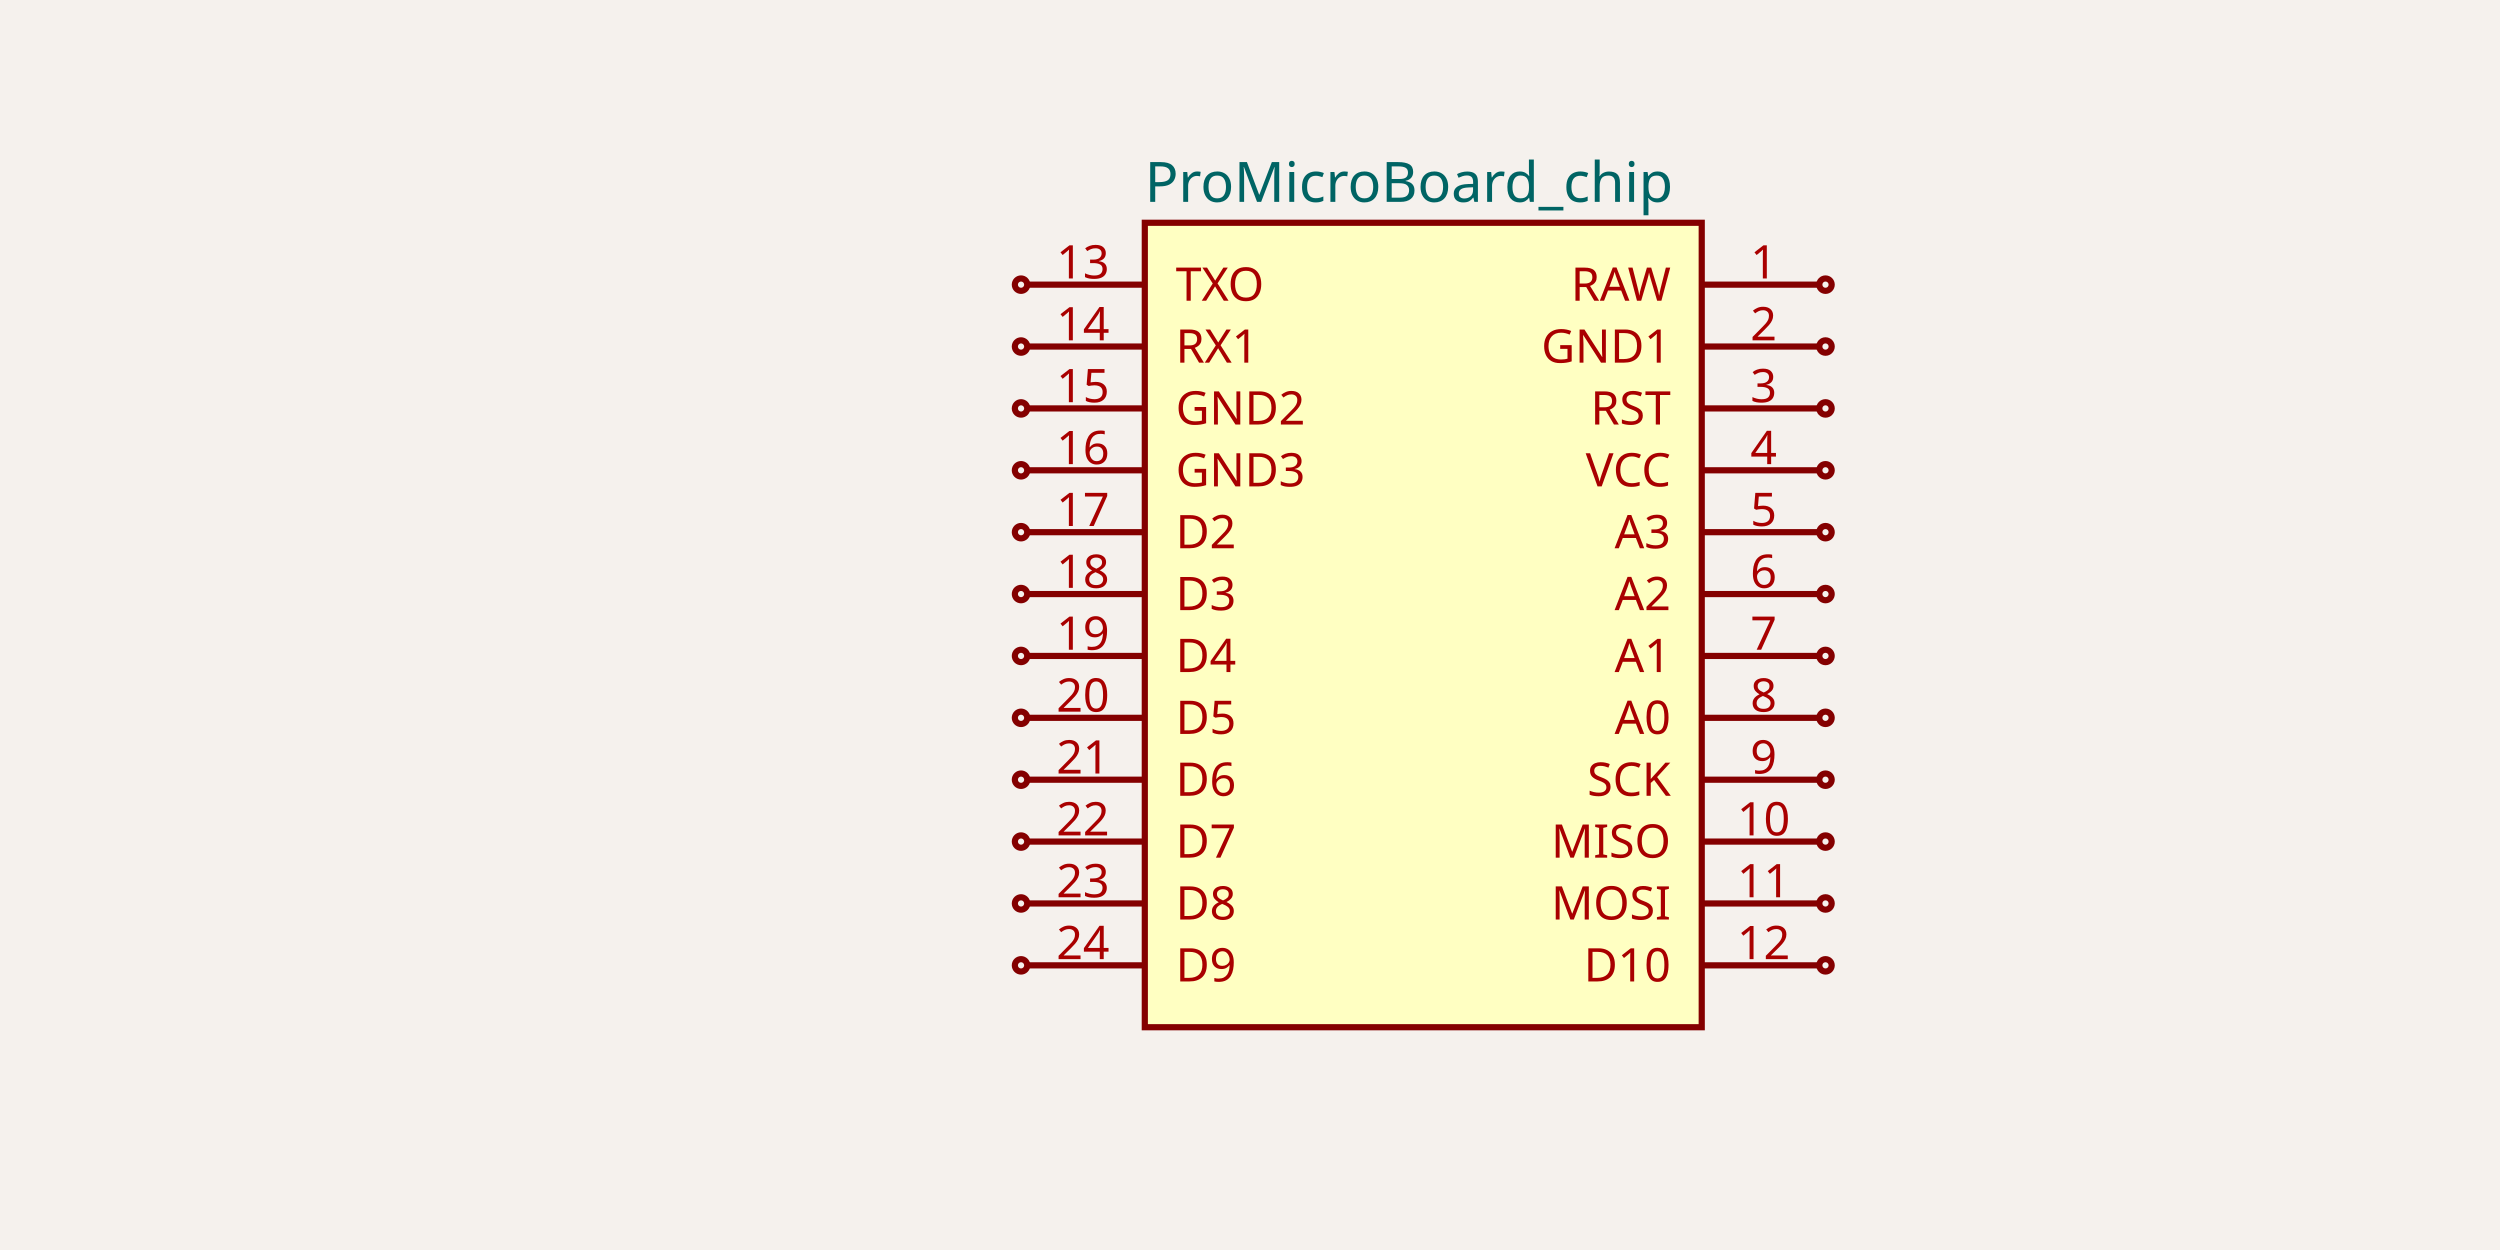
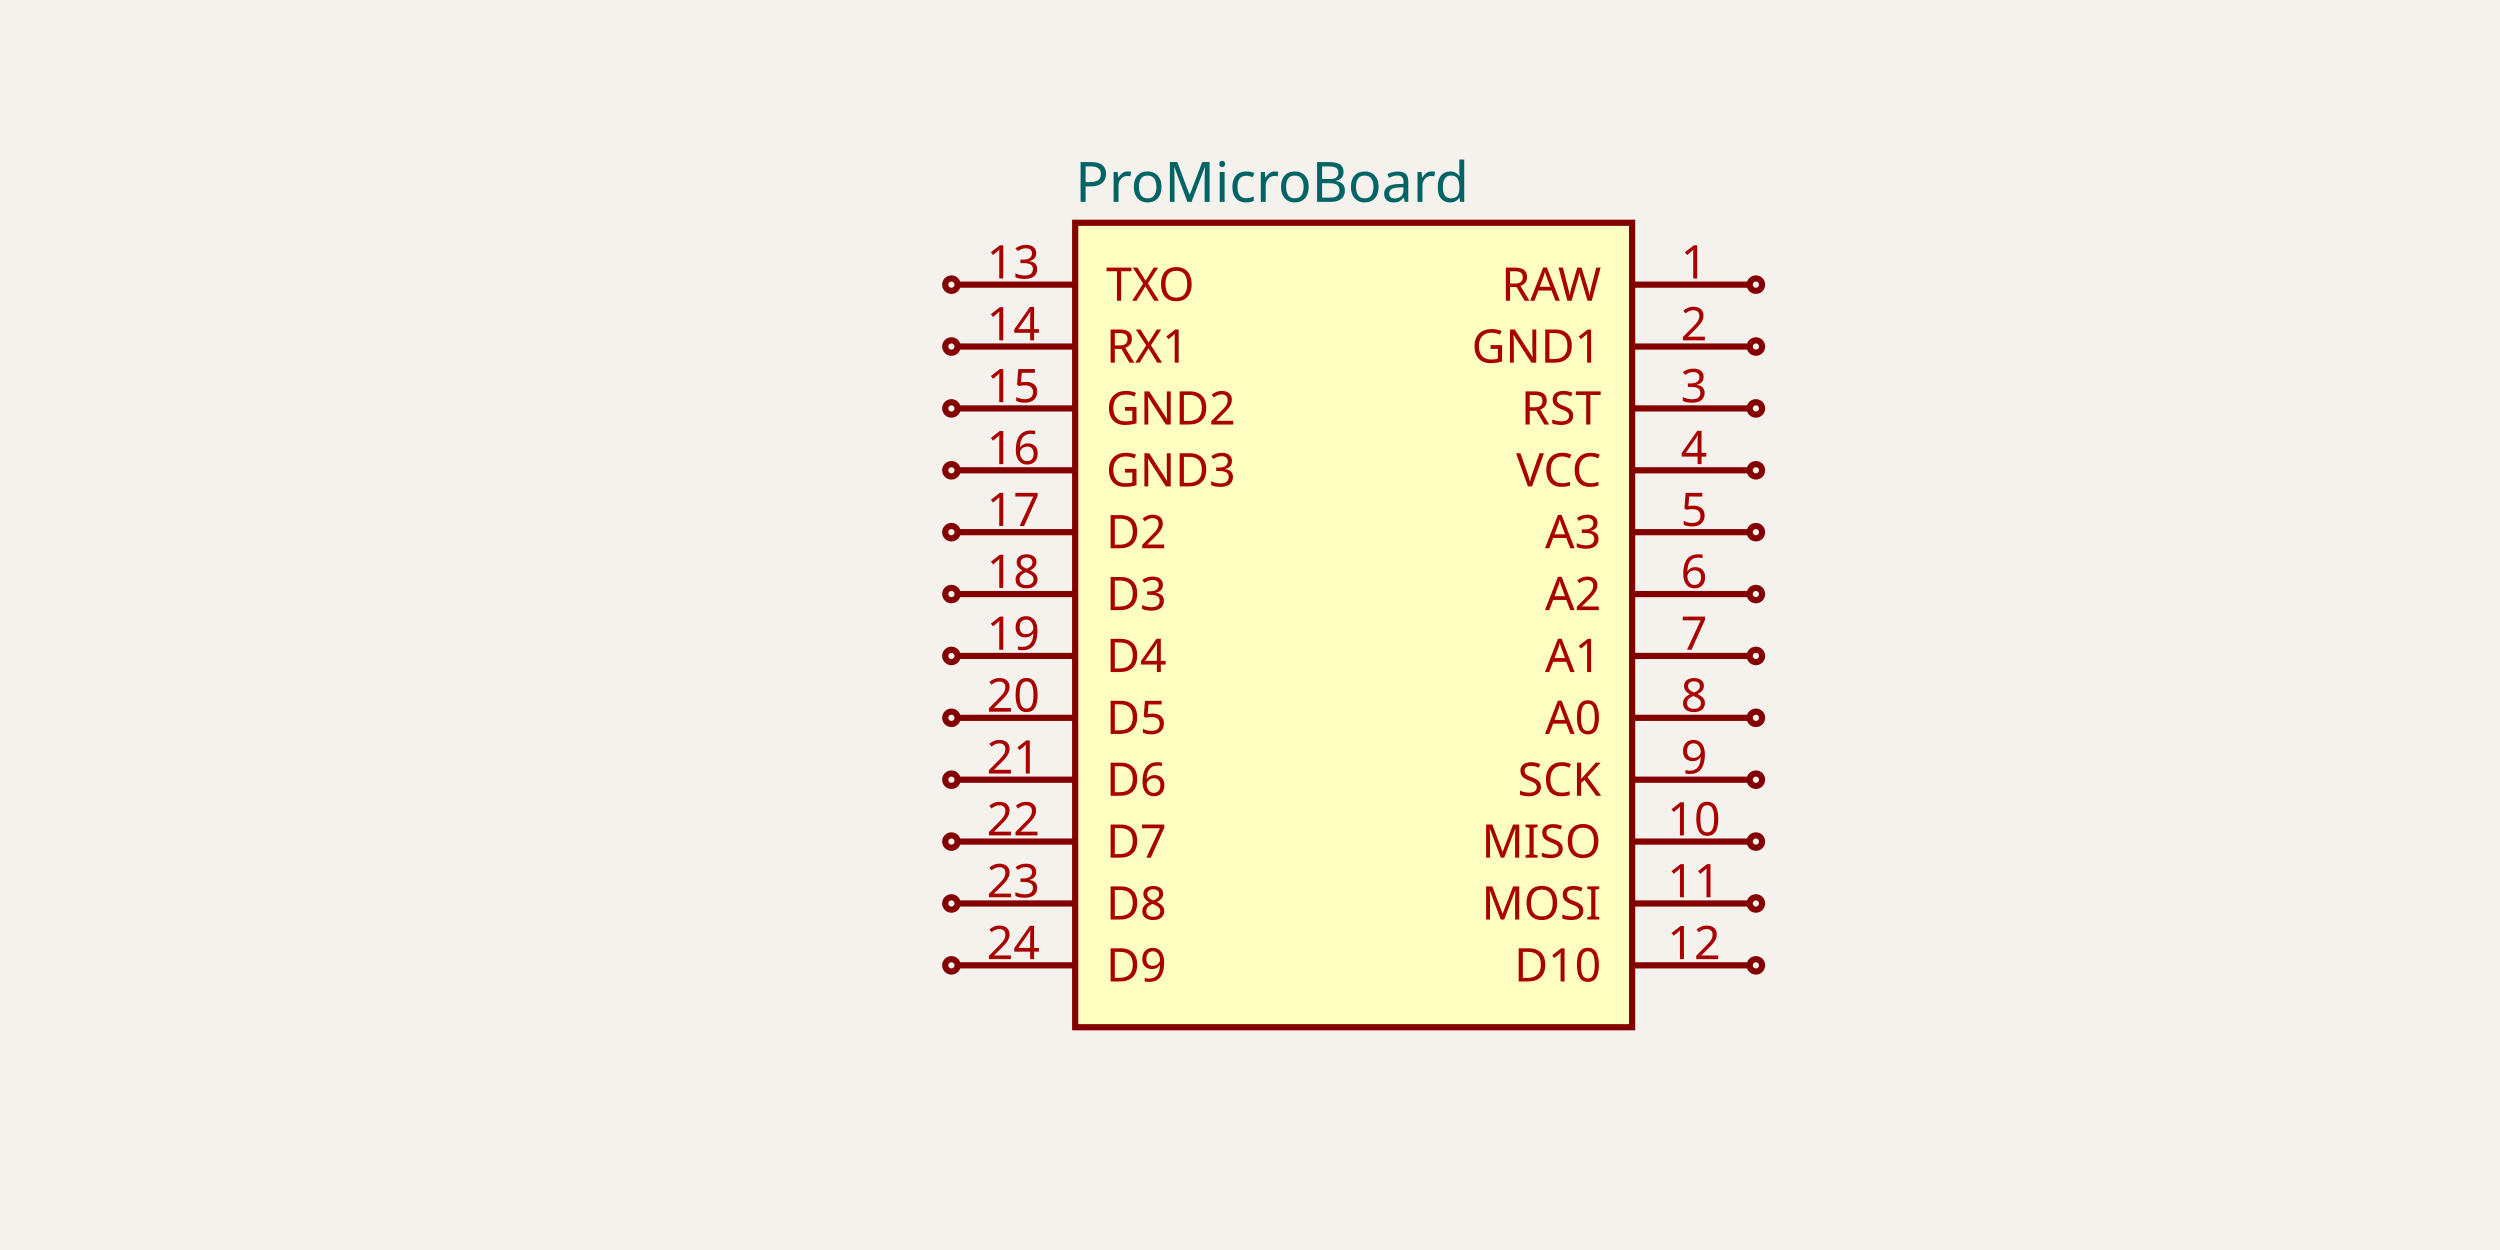
- <svg xmlns="http://www.w3.org/2000/svg" class="tscircuit-schematic" width="1200" height="600" style="background-color: rgb(245, 241, 237)" data-real-to-screen-transform="matrix(148.5148514851,0,0,-148.5148514851,683.1683168317,300)">
+ <svg xmlns="http://www.w3.org/2000/svg" class="tscircuit-schematic" width="1200" height="600" style="background-color: rgb(245, 241, 237)" data-real-to-screen-transform="matrix(148.5148514851,0,0,-148.5148514851,649.7524752475,300)">
  <style>
              .boundary { fill: rgb(245, 241, 237); }
              .schematic-boundary { fill: none; stroke: #fff; }
              .component { fill: none; stroke: rgb(132, 0, 0); }
              .chip { fill: rgb(255, 255, 194); stroke: rgb(132, 0, 0); }
              .component-pin { fill: none; stroke: rgb(132, 0, 0); }
              .text { font-family: sans-serif; fill: rgb(0, 150, 0); }
              .pin-number { fill: rgb(169, 0, 0); }
              .port-label { fill: rgb(0, 100, 100); }
              .component-name { fill: rgb(0, 100, 100); }
              
            </style>
  <rect class="boundary" x="0" y="0" width="1200" height="600" />
  <g class="sch-component" data-circuit-json-type="schematic_component" data-schematic-component-id="schematic_component_0">
-     <rect class="component chip sch-component-body" x="549.505" y="106.931" width="267.327" height="386.139" stroke-width="2.97px" fill="rgb(255, 255, 194)" stroke="rgb(132, 0, 0)" />
-     <rect class="component-overlay sch-component-overlay" x="549.505" y="106.931" width="267.327" height="386.139" fill="transparent" />
-     <text class="sch-text" x="549.505" y="512.376" fill="#006464" text-anchor="start" dominant-baseline="middle" font-family="sans-serif" font-size="26.733px" transform="rotate(0, 549.505, 512.3762)" />
-     <text class="sch-text" x="549.505" y="87.624" fill="#006464" text-anchor="start" dominant-baseline="middle" font-family="sans-serif" font-size="26.733px" transform="rotate(0, 549.505, 87.62376)">ProMicroBoard_chip</text>
-     <line class="component-pin sch-component-pin sch-port-line" x1="816.832" y1="136.634" x2="873.267" y2="136.634" stroke-width="2.97px" />
+     <rect class="component chip sch-component-body" x="516.089" y="106.931" width="267.327" height="386.139" stroke-width="2.97px" fill="rgb(255, 255, 194)" stroke="rgb(132, 0, 0)" />
+     <rect class="component-overlay sch-component-overlay" x="516.089" y="106.931" width="267.327" height="386.139" fill="transparent" />
+     <text class="sch-text" x="516.089" y="512.376" fill="#006464" text-anchor="start" dominant-baseline="middle" font-family="sans-serif" font-size="26.733px" transform="rotate(0, 516.0891, 512.3762)" />
+     <text class="sch-text" x="516.089" y="87.624" fill="#006464" text-anchor="start" dominant-baseline="middle" font-family="sans-serif" font-size="26.733px" transform="rotate(0, 516.0891, 87.62376)">ProMicroBoard</text>
+     <line class="component-pin sch-component-pin sch-port-line" x1="783.416" y1="136.634" x2="839.851" y2="136.634" stroke-width="2.97px" />
    <g class="sch-port" data-schematic-port-id="source_port_0">
-       <circle class="component-pin sch-component-pin sch-port-terminal" cx="876.238" cy="136.634" r="2.97" stroke-width="2.97px" />
-       <rect x="873.267" y="133.663" width="5.941" height="5.941" opacity="0" />
-     </g>
-     <text class="pin-number sch-pin-number" x="846.535" y="133.663" style="font-family: sans-serif;" fill="rgb(169, 0, 0)" text-anchor="middle" dominant-baseline="auto" font-size="22.277px" transform="">1</text>
-     <text class="pin-number sch-pin-label" x="801.98" y="136.634" style="font-family: sans-serif;" fill="rgb(169, 0, 0)" text-anchor="end" dominant-baseline="middle" font-size="22.277px" transform="">RAW</text>
-     <line class="component-pin sch-component-pin sch-port-line" x1="816.832" y1="166.337" x2="873.267" y2="166.337" stroke-width="2.97px" />
+       <circle class="component-pin sch-component-pin sch-port-terminal" cx="842.822" cy="136.634" r="2.97" stroke-width="2.97px" />
+       <rect x="839.851" y="133.663" width="5.941" height="5.941" opacity="0" />
+     </g>
+     <text class="pin-number sch-pin-number" x="813.119" y="133.663" style="font-family: sans-serif;" fill="rgb(169, 0, 0)" text-anchor="middle" dominant-baseline="auto" font-size="22.277px" transform="">1</text>
+     <text class="pin-number sch-pin-label" x="768.564" y="136.634" style="font-family: sans-serif;" fill="rgb(169, 0, 0)" text-anchor="end" dominant-baseline="middle" font-size="22.277px" transform="">RAW</text>
+     <line class="component-pin sch-component-pin sch-port-line" x1="783.416" y1="166.337" x2="839.851" y2="166.337" stroke-width="2.97px" />
    <g class="sch-port" data-schematic-port-id="source_port_1">
-       <circle class="component-pin sch-component-pin sch-port-terminal" cx="876.238" cy="166.337" r="2.97" stroke-width="2.97px" />
-       <rect x="873.267" y="163.366" width="5.941" height="5.941" opacity="0" />
-     </g>
-     <text class="pin-number sch-pin-number" x="846.535" y="163.366" style="font-family: sans-serif;" fill="rgb(169, 0, 0)" text-anchor="middle" dominant-baseline="auto" font-size="22.277px" transform="">2</text>
-     <text class="pin-number sch-pin-label" x="801.98" y="166.337" style="font-family: sans-serif;" fill="rgb(169, 0, 0)" text-anchor="end" dominant-baseline="middle" font-size="22.277px" transform="">GND1</text>
-     <line class="component-pin sch-component-pin sch-port-line" x1="816.832" y1="196.04" x2="873.267" y2="196.04" stroke-width="2.97px" />
+       <circle class="component-pin sch-component-pin sch-port-terminal" cx="842.822" cy="166.337" r="2.97" stroke-width="2.97px" />
+       <rect x="839.851" y="163.366" width="5.941" height="5.941" opacity="0" />
+     </g>
+     <text class="pin-number sch-pin-number" x="813.119" y="163.366" style="font-family: sans-serif;" fill="rgb(169, 0, 0)" text-anchor="middle" dominant-baseline="auto" font-size="22.277px" transform="">2</text>
+     <text class="pin-number sch-pin-label" x="768.564" y="166.337" style="font-family: sans-serif;" fill="rgb(169, 0, 0)" text-anchor="end" dominant-baseline="middle" font-size="22.277px" transform="">GND1</text>
+     <line class="component-pin sch-component-pin sch-port-line" x1="783.416" y1="196.04" x2="839.851" y2="196.04" stroke-width="2.97px" />
    <g class="sch-port" data-schematic-port-id="source_port_2">
-       <circle class="component-pin sch-component-pin sch-port-terminal" cx="876.238" cy="196.04" r="2.97" stroke-width="2.97px" />
-       <rect x="873.267" y="193.069" width="5.941" height="5.941" opacity="0" />
-     </g>
-     <text class="pin-number sch-pin-number" x="846.535" y="193.069" style="font-family: sans-serif;" fill="rgb(169, 0, 0)" text-anchor="middle" dominant-baseline="auto" font-size="22.277px" transform="">3</text>
-     <text class="pin-number sch-pin-label" x="801.98" y="196.04" style="font-family: sans-serif;" fill="rgb(169, 0, 0)" text-anchor="end" dominant-baseline="middle" font-size="22.277px" transform="">RST</text>
-     <line class="component-pin sch-component-pin sch-port-line" x1="816.832" y1="225.743" x2="873.267" y2="225.743" stroke-width="2.97px" />
+       <circle class="component-pin sch-component-pin sch-port-terminal" cx="842.822" cy="196.04" r="2.97" stroke-width="2.97px" />
+       <rect x="839.851" y="193.069" width="5.941" height="5.941" opacity="0" />
+     </g>
+     <text class="pin-number sch-pin-number" x="813.119" y="193.069" style="font-family: sans-serif;" fill="rgb(169, 0, 0)" text-anchor="middle" dominant-baseline="auto" font-size="22.277px" transform="">3</text>
+     <text class="pin-number sch-pin-label" x="768.564" y="196.04" style="font-family: sans-serif;" fill="rgb(169, 0, 0)" text-anchor="end" dominant-baseline="middle" font-size="22.277px" transform="">RST</text>
+     <line class="component-pin sch-component-pin sch-port-line" x1="783.416" y1="225.743" x2="839.851" y2="225.743" stroke-width="2.97px" />
    <g class="sch-port" data-schematic-port-id="source_port_3">
-       <circle class="component-pin sch-component-pin sch-port-terminal" cx="876.238" cy="225.743" r="2.97" stroke-width="2.97px" />
-       <rect x="873.267" y="222.772" width="5.941" height="5.941" opacity="0" />
-     </g>
-     <text class="pin-number sch-pin-number" x="846.535" y="222.772" style="font-family: sans-serif;" fill="rgb(169, 0, 0)" text-anchor="middle" dominant-baseline="auto" font-size="22.277px" transform="">4</text>
-     <text class="pin-number sch-pin-label" x="801.98" y="225.743" style="font-family: sans-serif;" fill="rgb(169, 0, 0)" text-anchor="end" dominant-baseline="middle" font-size="22.277px" transform="">VCC</text>
-     <line class="component-pin sch-component-pin sch-port-line" x1="816.832" y1="255.446" x2="873.267" y2="255.446" stroke-width="2.97px" />
+       <circle class="component-pin sch-component-pin sch-port-terminal" cx="842.822" cy="225.743" r="2.97" stroke-width="2.97px" />
+       <rect x="839.851" y="222.772" width="5.941" height="5.941" opacity="0" />
+     </g>
+     <text class="pin-number sch-pin-number" x="813.119" y="222.772" style="font-family: sans-serif;" fill="rgb(169, 0, 0)" text-anchor="middle" dominant-baseline="auto" font-size="22.277px" transform="">4</text>
+     <text class="pin-number sch-pin-label" x="768.564" y="225.743" style="font-family: sans-serif;" fill="rgb(169, 0, 0)" text-anchor="end" dominant-baseline="middle" font-size="22.277px" transform="">VCC</text>
+     <line class="component-pin sch-component-pin sch-port-line" x1="783.416" y1="255.446" x2="839.851" y2="255.446" stroke-width="2.97px" />
    <g class="sch-port" data-schematic-port-id="source_port_4">
-       <circle class="component-pin sch-component-pin sch-port-terminal" cx="876.238" cy="255.446" r="2.97" stroke-width="2.97px" />
-       <rect x="873.267" y="252.475" width="5.941" height="5.941" opacity="0" />
-     </g>
-     <text class="pin-number sch-pin-number" x="846.535" y="252.475" style="font-family: sans-serif;" fill="rgb(169, 0, 0)" text-anchor="middle" dominant-baseline="auto" font-size="22.277px" transform="">5</text>
-     <text class="pin-number sch-pin-label" x="801.98" y="255.446" style="font-family: sans-serif;" fill="rgb(169, 0, 0)" text-anchor="end" dominant-baseline="middle" font-size="22.277px" transform="">A3</text>
-     <line class="component-pin sch-component-pin sch-port-line" x1="816.832" y1="285.149" x2="873.267" y2="285.149" stroke-width="2.97px" />
+       <circle class="component-pin sch-component-pin sch-port-terminal" cx="842.822" cy="255.446" r="2.97" stroke-width="2.97px" />
+       <rect x="839.851" y="252.475" width="5.941" height="5.941" opacity="0" />
+     </g>
+     <text class="pin-number sch-pin-number" x="813.119" y="252.475" style="font-family: sans-serif;" fill="rgb(169, 0, 0)" text-anchor="middle" dominant-baseline="auto" font-size="22.277px" transform="">5</text>
+     <text class="pin-number sch-pin-label" x="768.564" y="255.446" style="font-family: sans-serif;" fill="rgb(169, 0, 0)" text-anchor="end" dominant-baseline="middle" font-size="22.277px" transform="">A3</text>
+     <line class="component-pin sch-component-pin sch-port-line" x1="783.416" y1="285.149" x2="839.851" y2="285.149" stroke-width="2.97px" />
    <g class="sch-port" data-schematic-port-id="source_port_5">
-       <circle class="component-pin sch-component-pin sch-port-terminal" cx="876.238" cy="285.149" r="2.97" stroke-width="2.97px" />
-       <rect x="873.267" y="282.178" width="5.941" height="5.941" opacity="0" />
-     </g>
-     <text class="pin-number sch-pin-number" x="846.535" y="282.178" style="font-family: sans-serif;" fill="rgb(169, 0, 0)" text-anchor="middle" dominant-baseline="auto" font-size="22.277px" transform="">6</text>
-     <text class="pin-number sch-pin-label" x="801.98" y="285.149" style="font-family: sans-serif;" fill="rgb(169, 0, 0)" text-anchor="end" dominant-baseline="middle" font-size="22.277px" transform="">A2</text>
-     <line class="component-pin sch-component-pin sch-port-line" x1="816.832" y1="314.851" x2="873.267" y2="314.851" stroke-width="2.97px" />
+       <circle class="component-pin sch-component-pin sch-port-terminal" cx="842.822" cy="285.149" r="2.97" stroke-width="2.97px" />
+       <rect x="839.851" y="282.178" width="5.941" height="5.941" opacity="0" />
+     </g>
+     <text class="pin-number sch-pin-number" x="813.119" y="282.178" style="font-family: sans-serif;" fill="rgb(169, 0, 0)" text-anchor="middle" dominant-baseline="auto" font-size="22.277px" transform="">6</text>
+     <text class="pin-number sch-pin-label" x="768.564" y="285.149" style="font-family: sans-serif;" fill="rgb(169, 0, 0)" text-anchor="end" dominant-baseline="middle" font-size="22.277px" transform="">A2</text>
+     <line class="component-pin sch-component-pin sch-port-line" x1="783.416" y1="314.851" x2="839.851" y2="314.851" stroke-width="2.97px" />
    <g class="sch-port" data-schematic-port-id="source_port_6">
-       <circle class="component-pin sch-component-pin sch-port-terminal" cx="876.238" cy="314.851" r="2.97" stroke-width="2.97px" />
-       <rect x="873.267" y="311.881" width="5.941" height="5.941" opacity="0" />
-     </g>
-     <text class="pin-number sch-pin-number" x="846.535" y="311.881" style="font-family: sans-serif;" fill="rgb(169, 0, 0)" text-anchor="middle" dominant-baseline="auto" font-size="22.277px" transform="">7</text>
-     <text class="pin-number sch-pin-label" x="801.98" y="314.851" style="font-family: sans-serif;" fill="rgb(169, 0, 0)" text-anchor="end" dominant-baseline="middle" font-size="22.277px" transform="">A1</text>
-     <line class="component-pin sch-component-pin sch-port-line" x1="816.832" y1="344.554" x2="873.267" y2="344.554" stroke-width="2.97px" />
+       <circle class="component-pin sch-component-pin sch-port-terminal" cx="842.822" cy="314.851" r="2.97" stroke-width="2.97px" />
+       <rect x="839.851" y="311.881" width="5.941" height="5.941" opacity="0" />
+     </g>
+     <text class="pin-number sch-pin-number" x="813.119" y="311.881" style="font-family: sans-serif;" fill="rgb(169, 0, 0)" text-anchor="middle" dominant-baseline="auto" font-size="22.277px" transform="">7</text>
+     <text class="pin-number sch-pin-label" x="768.564" y="314.851" style="font-family: sans-serif;" fill="rgb(169, 0, 0)" text-anchor="end" dominant-baseline="middle" font-size="22.277px" transform="">A1</text>
+     <line class="component-pin sch-component-pin sch-port-line" x1="783.416" y1="344.554" x2="839.851" y2="344.554" stroke-width="2.97px" />
    <g class="sch-port" data-schematic-port-id="source_port_7">
-       <circle class="component-pin sch-component-pin sch-port-terminal" cx="876.238" cy="344.554" r="2.97" stroke-width="2.97px" />
-       <rect x="873.267" y="341.584" width="5.941" height="5.941" opacity="0" />
-     </g>
-     <text class="pin-number sch-pin-number" x="846.535" y="341.584" style="font-family: sans-serif;" fill="rgb(169, 0, 0)" text-anchor="middle" dominant-baseline="auto" font-size="22.277px" transform="">8</text>
-     <text class="pin-number sch-pin-label" x="801.98" y="344.554" style="font-family: sans-serif;" fill="rgb(169, 0, 0)" text-anchor="end" dominant-baseline="middle" font-size="22.277px" transform="">A0</text>
-     <line class="component-pin sch-component-pin sch-port-line" x1="816.832" y1="374.257" x2="873.267" y2="374.257" stroke-width="2.97px" />
+       <circle class="component-pin sch-component-pin sch-port-terminal" cx="842.822" cy="344.554" r="2.97" stroke-width="2.97px" />
+       <rect x="839.851" y="341.584" width="5.941" height="5.941" opacity="0" />
+     </g>
+     <text class="pin-number sch-pin-number" x="813.119" y="341.584" style="font-family: sans-serif;" fill="rgb(169, 0, 0)" text-anchor="middle" dominant-baseline="auto" font-size="22.277px" transform="">8</text>
+     <text class="pin-number sch-pin-label" x="768.564" y="344.554" style="font-family: sans-serif;" fill="rgb(169, 0, 0)" text-anchor="end" dominant-baseline="middle" font-size="22.277px" transform="">A0</text>
+     <line class="component-pin sch-component-pin sch-port-line" x1="783.416" y1="374.257" x2="839.851" y2="374.257" stroke-width="2.97px" />
    <g class="sch-port" data-schematic-port-id="source_port_8">
-       <circle class="component-pin sch-component-pin sch-port-terminal" cx="876.238" cy="374.257" r="2.97" stroke-width="2.97px" />
-       <rect x="873.267" y="371.287" width="5.941" height="5.941" opacity="0" />
-     </g>
-     <text class="pin-number sch-pin-number" x="846.535" y="371.287" style="font-family: sans-serif;" fill="rgb(169, 0, 0)" text-anchor="middle" dominant-baseline="auto" font-size="22.277px" transform="">9</text>
-     <text class="pin-number sch-pin-label" x="801.98" y="374.257" style="font-family: sans-serif;" fill="rgb(169, 0, 0)" text-anchor="end" dominant-baseline="middle" font-size="22.277px" transform="">SCK</text>
-     <line class="component-pin sch-component-pin sch-port-line" x1="816.832" y1="403.96" x2="873.267" y2="403.96" stroke-width="2.97px" />
+       <circle class="component-pin sch-component-pin sch-port-terminal" cx="842.822" cy="374.257" r="2.97" stroke-width="2.97px" />
+       <rect x="839.851" y="371.287" width="5.941" height="5.941" opacity="0" />
+     </g>
+     <text class="pin-number sch-pin-number" x="813.119" y="371.287" style="font-family: sans-serif;" fill="rgb(169, 0, 0)" text-anchor="middle" dominant-baseline="auto" font-size="22.277px" transform="">9</text>
+     <text class="pin-number sch-pin-label" x="768.564" y="374.257" style="font-family: sans-serif;" fill="rgb(169, 0, 0)" text-anchor="end" dominant-baseline="middle" font-size="22.277px" transform="">SCK</text>
+     <line class="component-pin sch-component-pin sch-port-line" x1="783.416" y1="403.96" x2="839.851" y2="403.96" stroke-width="2.97px" />
    <g class="sch-port" data-schematic-port-id="source_port_9">
-       <circle class="component-pin sch-component-pin sch-port-terminal" cx="876.238" cy="403.96" r="2.97" stroke-width="2.97px" />
-       <rect x="873.267" y="400.99" width="5.941" height="5.941" opacity="0" />
-     </g>
-     <text class="pin-number sch-pin-number" x="846.535" y="400.99" style="font-family: sans-serif;" fill="rgb(169, 0, 0)" text-anchor="middle" dominant-baseline="auto" font-size="22.277px" transform="">10</text>
-     <text class="pin-number sch-pin-label" x="801.98" y="403.96" style="font-family: sans-serif;" fill="rgb(169, 0, 0)" text-anchor="end" dominant-baseline="middle" font-size="22.277px" transform="">MISO</text>
-     <line class="component-pin sch-component-pin sch-port-line" x1="816.832" y1="433.663" x2="873.267" y2="433.663" stroke-width="2.97px" />
+       <circle class="component-pin sch-component-pin sch-port-terminal" cx="842.822" cy="403.96" r="2.97" stroke-width="2.97px" />
+       <rect x="839.851" y="400.99" width="5.941" height="5.941" opacity="0" />
+     </g>
+     <text class="pin-number sch-pin-number" x="813.119" y="400.99" style="font-family: sans-serif;" fill="rgb(169, 0, 0)" text-anchor="middle" dominant-baseline="auto" font-size="22.277px" transform="">10</text>
+     <text class="pin-number sch-pin-label" x="768.564" y="403.96" style="font-family: sans-serif;" fill="rgb(169, 0, 0)" text-anchor="end" dominant-baseline="middle" font-size="22.277px" transform="">MISO</text>
+     <line class="component-pin sch-component-pin sch-port-line" x1="783.416" y1="433.663" x2="839.851" y2="433.663" stroke-width="2.97px" />
    <g class="sch-port" data-schematic-port-id="source_port_10">
-       <circle class="component-pin sch-component-pin sch-port-terminal" cx="876.238" cy="433.663" r="2.97" stroke-width="2.97px" />
-       <rect x="873.267" y="430.693" width="5.941" height="5.941" opacity="0" />
-     </g>
-     <text class="pin-number sch-pin-number" x="846.535" y="430.693" style="font-family: sans-serif;" fill="rgb(169, 0, 0)" text-anchor="middle" dominant-baseline="auto" font-size="22.277px" transform="">11</text>
-     <text class="pin-number sch-pin-label" x="801.98" y="433.663" style="font-family: sans-serif;" fill="rgb(169, 0, 0)" text-anchor="end" dominant-baseline="middle" font-size="22.277px" transform="">MOSI</text>
-     <line class="component-pin sch-component-pin sch-port-line" x1="816.832" y1="463.366" x2="873.267" y2="463.366" stroke-width="2.97px" />
+       <circle class="component-pin sch-component-pin sch-port-terminal" cx="842.822" cy="433.663" r="2.97" stroke-width="2.97px" />
+       <rect x="839.851" y="430.693" width="5.941" height="5.941" opacity="0" />
+     </g>
+     <text class="pin-number sch-pin-number" x="813.119" y="430.693" style="font-family: sans-serif;" fill="rgb(169, 0, 0)" text-anchor="middle" dominant-baseline="auto" font-size="22.277px" transform="">11</text>
+     <text class="pin-number sch-pin-label" x="768.564" y="433.663" style="font-family: sans-serif;" fill="rgb(169, 0, 0)" text-anchor="end" dominant-baseline="middle" font-size="22.277px" transform="">MOSI</text>
+     <line class="component-pin sch-component-pin sch-port-line" x1="783.416" y1="463.366" x2="839.851" y2="463.366" stroke-width="2.97px" />
    <g class="sch-port" data-schematic-port-id="source_port_11">
-       <circle class="component-pin sch-component-pin sch-port-terminal" cx="876.238" cy="463.366" r="2.97" stroke-width="2.97px" />
-       <rect x="873.267" y="460.396" width="5.941" height="5.941" opacity="0" />
-     </g>
-     <text class="pin-number sch-pin-number" x="846.535" y="460.396" style="font-family: sans-serif;" fill="rgb(169, 0, 0)" text-anchor="middle" dominant-baseline="auto" font-size="22.277px" transform="">12</text>
-     <text class="pin-number sch-pin-label" x="801.98" y="463.366" style="font-family: sans-serif;" fill="rgb(169, 0, 0)" text-anchor="end" dominant-baseline="middle" font-size="22.277px" transform="">D10</text>
-     <line class="component-pin sch-component-pin sch-port-line" x1="549.505" y1="136.634" x2="493.069" y2="136.634" stroke-width="2.97px" />
+       <circle class="component-pin sch-component-pin sch-port-terminal" cx="842.822" cy="463.366" r="2.97" stroke-width="2.97px" />
+       <rect x="839.851" y="460.396" width="5.941" height="5.941" opacity="0" />
+     </g>
+     <text class="pin-number sch-pin-number" x="813.119" y="460.396" style="font-family: sans-serif;" fill="rgb(169, 0, 0)" text-anchor="middle" dominant-baseline="auto" font-size="22.277px" transform="">12</text>
+     <text class="pin-number sch-pin-label" x="768.564" y="463.366" style="font-family: sans-serif;" fill="rgb(169, 0, 0)" text-anchor="end" dominant-baseline="middle" font-size="22.277px" transform="">D10</text>
+     <line class="component-pin sch-component-pin sch-port-line" x1="516.089" y1="136.634" x2="459.653" y2="136.634" stroke-width="2.97px" />
    <g class="sch-port" data-schematic-port-id="source_port_12">
-       <circle class="component-pin sch-component-pin sch-port-terminal" cx="490.099" cy="136.634" r="2.97" stroke-width="2.97px" />
-       <rect x="487.129" y="133.663" width="5.941" height="5.941" opacity="0" />
-     </g>
-     <text class="pin-number sch-pin-number" x="519.802" y="133.663" style="font-family: sans-serif;" fill="rgb(169, 0, 0)" text-anchor="middle" dominant-baseline="auto" font-size="22.277px" transform="">13</text>
-     <text class="pin-number sch-pin-label" x="564.356" y="136.634" style="font-family: sans-serif;" fill="rgb(169, 0, 0)" text-anchor="start" dominant-baseline="middle" font-size="22.277px" transform="">TXO</text>
-     <line class="component-pin sch-component-pin sch-port-line" x1="549.505" y1="166.337" x2="493.069" y2="166.337" stroke-width="2.97px" />
+       <circle class="component-pin sch-component-pin sch-port-terminal" cx="456.683" cy="136.634" r="2.97" stroke-width="2.97px" />
+       <rect x="453.713" y="133.663" width="5.941" height="5.941" opacity="0" />
+     </g>
+     <text class="pin-number sch-pin-number" x="486.386" y="133.663" style="font-family: sans-serif;" fill="rgb(169, 0, 0)" text-anchor="middle" dominant-baseline="auto" font-size="22.277px" transform="">13</text>
+     <text class="pin-number sch-pin-label" x="530.941" y="136.634" style="font-family: sans-serif;" fill="rgb(169, 0, 0)" text-anchor="start" dominant-baseline="middle" font-size="22.277px" transform="">TXO</text>
+     <line class="component-pin sch-component-pin sch-port-line" x1="516.089" y1="166.337" x2="459.653" y2="166.337" stroke-width="2.97px" />
    <g class="sch-port" data-schematic-port-id="source_port_13">
-       <circle class="component-pin sch-component-pin sch-port-terminal" cx="490.099" cy="166.337" r="2.97" stroke-width="2.97px" />
-       <rect x="487.129" y="163.366" width="5.941" height="5.941" opacity="0" />
-     </g>
-     <text class="pin-number sch-pin-number" x="519.802" y="163.366" style="font-family: sans-serif;" fill="rgb(169, 0, 0)" text-anchor="middle" dominant-baseline="auto" font-size="22.277px" transform="">14</text>
-     <text class="pin-number sch-pin-label" x="564.356" y="166.337" style="font-family: sans-serif;" fill="rgb(169, 0, 0)" text-anchor="start" dominant-baseline="middle" font-size="22.277px" transform="">RX1</text>
-     <line class="component-pin sch-component-pin sch-port-line" x1="549.505" y1="196.04" x2="493.069" y2="196.04" stroke-width="2.97px" />
+       <circle class="component-pin sch-component-pin sch-port-terminal" cx="456.683" cy="166.337" r="2.97" stroke-width="2.97px" />
+       <rect x="453.713" y="163.366" width="5.941" height="5.941" opacity="0" />
+     </g>
+     <text class="pin-number sch-pin-number" x="486.386" y="163.366" style="font-family: sans-serif;" fill="rgb(169, 0, 0)" text-anchor="middle" dominant-baseline="auto" font-size="22.277px" transform="">14</text>
+     <text class="pin-number sch-pin-label" x="530.941" y="166.337" style="font-family: sans-serif;" fill="rgb(169, 0, 0)" text-anchor="start" dominant-baseline="middle" font-size="22.277px" transform="">RX1</text>
+     <line class="component-pin sch-component-pin sch-port-line" x1="516.089" y1="196.04" x2="459.653" y2="196.04" stroke-width="2.97px" />
    <g class="sch-port" data-schematic-port-id="source_port_14">
-       <circle class="component-pin sch-component-pin sch-port-terminal" cx="490.099" cy="196.04" r="2.97" stroke-width="2.97px" />
-       <rect x="487.129" y="193.069" width="5.941" height="5.941" opacity="0" />
-     </g>
-     <text class="pin-number sch-pin-number" x="519.802" y="193.069" style="font-family: sans-serif;" fill="rgb(169, 0, 0)" text-anchor="middle" dominant-baseline="auto" font-size="22.277px" transform="">15</text>
-     <text class="pin-number sch-pin-label" x="564.356" y="196.04" style="font-family: sans-serif;" fill="rgb(169, 0, 0)" text-anchor="start" dominant-baseline="middle" font-size="22.277px" transform="">GND2</text>
-     <line class="component-pin sch-component-pin sch-port-line" x1="549.505" y1="225.743" x2="493.069" y2="225.743" stroke-width="2.97px" />
+       <circle class="component-pin sch-component-pin sch-port-terminal" cx="456.683" cy="196.04" r="2.97" stroke-width="2.97px" />
+       <rect x="453.713" y="193.069" width="5.941" height="5.941" opacity="0" />
+     </g>
+     <text class="pin-number sch-pin-number" x="486.386" y="193.069" style="font-family: sans-serif;" fill="rgb(169, 0, 0)" text-anchor="middle" dominant-baseline="auto" font-size="22.277px" transform="">15</text>
+     <text class="pin-number sch-pin-label" x="530.941" y="196.04" style="font-family: sans-serif;" fill="rgb(169, 0, 0)" text-anchor="start" dominant-baseline="middle" font-size="22.277px" transform="">GND2</text>
+     <line class="component-pin sch-component-pin sch-port-line" x1="516.089" y1="225.743" x2="459.653" y2="225.743" stroke-width="2.97px" />
    <g class="sch-port" data-schematic-port-id="source_port_15">
-       <circle class="component-pin sch-component-pin sch-port-terminal" cx="490.099" cy="225.743" r="2.97" stroke-width="2.97px" />
-       <rect x="487.129" y="222.772" width="5.941" height="5.941" opacity="0" />
-     </g>
-     <text class="pin-number sch-pin-number" x="519.802" y="222.772" style="font-family: sans-serif;" fill="rgb(169, 0, 0)" text-anchor="middle" dominant-baseline="auto" font-size="22.277px" transform="">16</text>
-     <text class="pin-number sch-pin-label" x="564.356" y="225.743" style="font-family: sans-serif;" fill="rgb(169, 0, 0)" text-anchor="start" dominant-baseline="middle" font-size="22.277px" transform="">GND3</text>
-     <line class="component-pin sch-component-pin sch-port-line" x1="549.505" y1="255.446" x2="493.069" y2="255.446" stroke-width="2.97px" />
+       <circle class="component-pin sch-component-pin sch-port-terminal" cx="456.683" cy="225.743" r="2.97" stroke-width="2.97px" />
+       <rect x="453.713" y="222.772" width="5.941" height="5.941" opacity="0" />
+     </g>
+     <text class="pin-number sch-pin-number" x="486.386" y="222.772" style="font-family: sans-serif;" fill="rgb(169, 0, 0)" text-anchor="middle" dominant-baseline="auto" font-size="22.277px" transform="">16</text>
+     <text class="pin-number sch-pin-label" x="530.941" y="225.743" style="font-family: sans-serif;" fill="rgb(169, 0, 0)" text-anchor="start" dominant-baseline="middle" font-size="22.277px" transform="">GND3</text>
+     <line class="component-pin sch-component-pin sch-port-line" x1="516.089" y1="255.446" x2="459.653" y2="255.446" stroke-width="2.97px" />
    <g class="sch-port" data-schematic-port-id="source_port_16">
-       <circle class="component-pin sch-component-pin sch-port-terminal" cx="490.099" cy="255.446" r="2.97" stroke-width="2.97px" />
-       <rect x="487.129" y="252.475" width="5.941" height="5.941" opacity="0" />
-     </g>
-     <text class="pin-number sch-pin-number" x="519.802" y="252.475" style="font-family: sans-serif;" fill="rgb(169, 0, 0)" text-anchor="middle" dominant-baseline="auto" font-size="22.277px" transform="">17</text>
-     <text class="pin-number sch-pin-label" x="564.356" y="255.446" style="font-family: sans-serif;" fill="rgb(169, 0, 0)" text-anchor="start" dominant-baseline="middle" font-size="22.277px" transform="">D2</text>
-     <line class="component-pin sch-component-pin sch-port-line" x1="549.505" y1="285.149" x2="493.069" y2="285.149" stroke-width="2.97px" />
+       <circle class="component-pin sch-component-pin sch-port-terminal" cx="456.683" cy="255.446" r="2.97" stroke-width="2.97px" />
+       <rect x="453.713" y="252.475" width="5.941" height="5.941" opacity="0" />
+     </g>
+     <text class="pin-number sch-pin-number" x="486.386" y="252.475" style="font-family: sans-serif;" fill="rgb(169, 0, 0)" text-anchor="middle" dominant-baseline="auto" font-size="22.277px" transform="">17</text>
+     <text class="pin-number sch-pin-label" x="530.941" y="255.446" style="font-family: sans-serif;" fill="rgb(169, 0, 0)" text-anchor="start" dominant-baseline="middle" font-size="22.277px" transform="">D2</text>
+     <line class="component-pin sch-component-pin sch-port-line" x1="516.089" y1="285.149" x2="459.653" y2="285.149" stroke-width="2.97px" />
    <g class="sch-port" data-schematic-port-id="source_port_17">
-       <circle class="component-pin sch-component-pin sch-port-terminal" cx="490.099" cy="285.149" r="2.97" stroke-width="2.97px" />
-       <rect x="487.129" y="282.178" width="5.941" height="5.941" opacity="0" />
-     </g>
-     <text class="pin-number sch-pin-number" x="519.802" y="282.178" style="font-family: sans-serif;" fill="rgb(169, 0, 0)" text-anchor="middle" dominant-baseline="auto" font-size="22.277px" transform="">18</text>
-     <text class="pin-number sch-pin-label" x="564.356" y="285.149" style="font-family: sans-serif;" fill="rgb(169, 0, 0)" text-anchor="start" dominant-baseline="middle" font-size="22.277px" transform="">D3</text>
-     <line class="component-pin sch-component-pin sch-port-line" x1="549.505" y1="314.851" x2="493.069" y2="314.851" stroke-width="2.97px" />
+       <circle class="component-pin sch-component-pin sch-port-terminal" cx="456.683" cy="285.149" r="2.97" stroke-width="2.97px" />
+       <rect x="453.713" y="282.178" width="5.941" height="5.941" opacity="0" />
+     </g>
+     <text class="pin-number sch-pin-number" x="486.386" y="282.178" style="font-family: sans-serif;" fill="rgb(169, 0, 0)" text-anchor="middle" dominant-baseline="auto" font-size="22.277px" transform="">18</text>
+     <text class="pin-number sch-pin-label" x="530.941" y="285.149" style="font-family: sans-serif;" fill="rgb(169, 0, 0)" text-anchor="start" dominant-baseline="middle" font-size="22.277px" transform="">D3</text>
+     <line class="component-pin sch-component-pin sch-port-line" x1="516.089" y1="314.851" x2="459.653" y2="314.851" stroke-width="2.97px" />
    <g class="sch-port" data-schematic-port-id="source_port_18">
-       <circle class="component-pin sch-component-pin sch-port-terminal" cx="490.099" cy="314.851" r="2.97" stroke-width="2.97px" />
-       <rect x="487.129" y="311.881" width="5.941" height="5.941" opacity="0" />
-     </g>
-     <text class="pin-number sch-pin-number" x="519.802" y="311.881" style="font-family: sans-serif;" fill="rgb(169, 0, 0)" text-anchor="middle" dominant-baseline="auto" font-size="22.277px" transform="">19</text>
-     <text class="pin-number sch-pin-label" x="564.356" y="314.851" style="font-family: sans-serif;" fill="rgb(169, 0, 0)" text-anchor="start" dominant-baseline="middle" font-size="22.277px" transform="">D4</text>
-     <line class="component-pin sch-component-pin sch-port-line" x1="549.505" y1="344.554" x2="493.069" y2="344.554" stroke-width="2.97px" />
+       <circle class="component-pin sch-component-pin sch-port-terminal" cx="456.683" cy="314.851" r="2.97" stroke-width="2.97px" />
+       <rect x="453.713" y="311.881" width="5.941" height="5.941" opacity="0" />
+     </g>
+     <text class="pin-number sch-pin-number" x="486.386" y="311.881" style="font-family: sans-serif;" fill="rgb(169, 0, 0)" text-anchor="middle" dominant-baseline="auto" font-size="22.277px" transform="">19</text>
+     <text class="pin-number sch-pin-label" x="530.941" y="314.851" style="font-family: sans-serif;" fill="rgb(169, 0, 0)" text-anchor="start" dominant-baseline="middle" font-size="22.277px" transform="">D4</text>
+     <line class="component-pin sch-component-pin sch-port-line" x1="516.089" y1="344.554" x2="459.653" y2="344.554" stroke-width="2.97px" />
    <g class="sch-port" data-schematic-port-id="source_port_19">
-       <circle class="component-pin sch-component-pin sch-port-terminal" cx="490.099" cy="344.554" r="2.97" stroke-width="2.97px" />
-       <rect x="487.129" y="341.584" width="5.941" height="5.941" opacity="0" />
-     </g>
-     <text class="pin-number sch-pin-number" x="519.802" y="341.584" style="font-family: sans-serif;" fill="rgb(169, 0, 0)" text-anchor="middle" dominant-baseline="auto" font-size="22.277px" transform="">20</text>
-     <text class="pin-number sch-pin-label" x="564.356" y="344.554" style="font-family: sans-serif;" fill="rgb(169, 0, 0)" text-anchor="start" dominant-baseline="middle" font-size="22.277px" transform="">D5</text>
-     <line class="component-pin sch-component-pin sch-port-line" x1="549.505" y1="374.257" x2="493.069" y2="374.257" stroke-width="2.97px" />
+       <circle class="component-pin sch-component-pin sch-port-terminal" cx="456.683" cy="344.554" r="2.97" stroke-width="2.97px" />
+       <rect x="453.713" y="341.584" width="5.941" height="5.941" opacity="0" />
+     </g>
+     <text class="pin-number sch-pin-number" x="486.386" y="341.584" style="font-family: sans-serif;" fill="rgb(169, 0, 0)" text-anchor="middle" dominant-baseline="auto" font-size="22.277px" transform="">20</text>
+     <text class="pin-number sch-pin-label" x="530.941" y="344.554" style="font-family: sans-serif;" fill="rgb(169, 0, 0)" text-anchor="start" dominant-baseline="middle" font-size="22.277px" transform="">D5</text>
+     <line class="component-pin sch-component-pin sch-port-line" x1="516.089" y1="374.257" x2="459.653" y2="374.257" stroke-width="2.97px" />
    <g class="sch-port" data-schematic-port-id="source_port_20">
-       <circle class="component-pin sch-component-pin sch-port-terminal" cx="490.099" cy="374.257" r="2.97" stroke-width="2.97px" />
-       <rect x="487.129" y="371.287" width="5.941" height="5.941" opacity="0" />
-     </g>
-     <text class="pin-number sch-pin-number" x="519.802" y="371.287" style="font-family: sans-serif;" fill="rgb(169, 0, 0)" text-anchor="middle" dominant-baseline="auto" font-size="22.277px" transform="">21</text>
-     <text class="pin-number sch-pin-label" x="564.356" y="374.257" style="font-family: sans-serif;" fill="rgb(169, 0, 0)" text-anchor="start" dominant-baseline="middle" font-size="22.277px" transform="">D6</text>
-     <line class="component-pin sch-component-pin sch-port-line" x1="549.505" y1="403.96" x2="493.069" y2="403.96" stroke-width="2.97px" />
+       <circle class="component-pin sch-component-pin sch-port-terminal" cx="456.683" cy="374.257" r="2.97" stroke-width="2.97px" />
+       <rect x="453.713" y="371.287" width="5.941" height="5.941" opacity="0" />
+     </g>
+     <text class="pin-number sch-pin-number" x="486.386" y="371.287" style="font-family: sans-serif;" fill="rgb(169, 0, 0)" text-anchor="middle" dominant-baseline="auto" font-size="22.277px" transform="">21</text>
+     <text class="pin-number sch-pin-label" x="530.941" y="374.257" style="font-family: sans-serif;" fill="rgb(169, 0, 0)" text-anchor="start" dominant-baseline="middle" font-size="22.277px" transform="">D6</text>
+     <line class="component-pin sch-component-pin sch-port-line" x1="516.089" y1="403.96" x2="459.653" y2="403.96" stroke-width="2.97px" />
    <g class="sch-port" data-schematic-port-id="source_port_21">
-       <circle class="component-pin sch-component-pin sch-port-terminal" cx="490.099" cy="403.96" r="2.97" stroke-width="2.97px" />
-       <rect x="487.129" y="400.99" width="5.941" height="5.941" opacity="0" />
-     </g>
-     <text class="pin-number sch-pin-number" x="519.802" y="400.99" style="font-family: sans-serif;" fill="rgb(169, 0, 0)" text-anchor="middle" dominant-baseline="auto" font-size="22.277px" transform="">22</text>
-     <text class="pin-number sch-pin-label" x="564.356" y="403.96" style="font-family: sans-serif;" fill="rgb(169, 0, 0)" text-anchor="start" dominant-baseline="middle" font-size="22.277px" transform="">D7</text>
-     <line class="component-pin sch-component-pin sch-port-line" x1="549.505" y1="433.663" x2="493.069" y2="433.663" stroke-width="2.97px" />
+       <circle class="component-pin sch-component-pin sch-port-terminal" cx="456.683" cy="403.96" r="2.97" stroke-width="2.97px" />
+       <rect x="453.713" y="400.99" width="5.941" height="5.941" opacity="0" />
+     </g>
+     <text class="pin-number sch-pin-number" x="486.386" y="400.99" style="font-family: sans-serif;" fill="rgb(169, 0, 0)" text-anchor="middle" dominant-baseline="auto" font-size="22.277px" transform="">22</text>
+     <text class="pin-number sch-pin-label" x="530.941" y="403.96" style="font-family: sans-serif;" fill="rgb(169, 0, 0)" text-anchor="start" dominant-baseline="middle" font-size="22.277px" transform="">D7</text>
+     <line class="component-pin sch-component-pin sch-port-line" x1="516.089" y1="433.663" x2="459.653" y2="433.663" stroke-width="2.97px" />
    <g class="sch-port" data-schematic-port-id="source_port_22">
-       <circle class="component-pin sch-component-pin sch-port-terminal" cx="490.099" cy="433.663" r="2.97" stroke-width="2.97px" />
-       <rect x="487.129" y="430.693" width="5.941" height="5.941" opacity="0" />
-     </g>
-     <text class="pin-number sch-pin-number" x="519.802" y="430.693" style="font-family: sans-serif;" fill="rgb(169, 0, 0)" text-anchor="middle" dominant-baseline="auto" font-size="22.277px" transform="">23</text>
-     <text class="pin-number sch-pin-label" x="564.356" y="433.663" style="font-family: sans-serif;" fill="rgb(169, 0, 0)" text-anchor="start" dominant-baseline="middle" font-size="22.277px" transform="">D8</text>
-     <line class="component-pin sch-component-pin sch-port-line" x1="549.505" y1="463.366" x2="493.069" y2="463.366" stroke-width="2.97px" />
+       <circle class="component-pin sch-component-pin sch-port-terminal" cx="456.683" cy="433.663" r="2.97" stroke-width="2.97px" />
+       <rect x="453.713" y="430.693" width="5.941" height="5.941" opacity="0" />
+     </g>
+     <text class="pin-number sch-pin-number" x="486.386" y="430.693" style="font-family: sans-serif;" fill="rgb(169, 0, 0)" text-anchor="middle" dominant-baseline="auto" font-size="22.277px" transform="">23</text>
+     <text class="pin-number sch-pin-label" x="530.941" y="433.663" style="font-family: sans-serif;" fill="rgb(169, 0, 0)" text-anchor="start" dominant-baseline="middle" font-size="22.277px" transform="">D8</text>
+     <line class="component-pin sch-component-pin sch-port-line" x1="516.089" y1="463.366" x2="459.653" y2="463.366" stroke-width="2.97px" />
    <g class="sch-port" data-schematic-port-id="source_port_23">
-       <circle class="component-pin sch-component-pin sch-port-terminal" cx="490.099" cy="463.366" r="2.97" stroke-width="2.97px" />
-       <rect x="487.129" y="460.396" width="5.941" height="5.941" opacity="0" />
-     </g>
-     <text class="pin-number sch-pin-number" x="519.802" y="460.396" style="font-family: sans-serif;" fill="rgb(169, 0, 0)" text-anchor="middle" dominant-baseline="auto" font-size="22.277px" transform="">24</text>
-     <text class="pin-number sch-pin-label" x="564.356" y="463.366" style="font-family: sans-serif;" fill="rgb(169, 0, 0)" text-anchor="start" dominant-baseline="middle" font-size="22.277px" transform="">D9</text>
+       <circle class="component-pin sch-component-pin sch-port-terminal" cx="456.683" cy="463.366" r="2.97" stroke-width="2.97px" />
+       <rect x="453.713" y="460.396" width="5.941" height="5.941" opacity="0" />
+     </g>
+     <text class="pin-number sch-pin-number" x="486.386" y="460.396" style="font-family: sans-serif;" fill="rgb(169, 0, 0)" text-anchor="middle" dominant-baseline="auto" font-size="22.277px" transform="">24</text>
+     <text class="pin-number sch-pin-label" x="530.941" y="463.366" style="font-family: sans-serif;" fill="rgb(169, 0, 0)" text-anchor="start" dominant-baseline="middle" font-size="22.277px" transform="">D9</text>
  </g>
  <g class="schematic-port-hover sch-port-hover" data-schematic-port-id="source_port_0">
-     <circle cx="876.238" cy="136.634" r="5.941" fill="red" opacity="0" />
+     <circle cx="842.822" cy="136.634" r="5.941" fill="red" opacity="0" />
  </g>
  <g class="schematic-port-hover sch-port-hover" data-schematic-port-id="source_port_1">
-     <circle cx="876.238" cy="166.337" r="5.941" fill="red" opacity="0" />
+     <circle cx="842.822" cy="166.337" r="5.941" fill="red" opacity="0" />
  </g>
  <g class="schematic-port-hover sch-port-hover" data-schematic-port-id="source_port_2">
-     <circle cx="876.238" cy="196.04" r="5.941" fill="red" opacity="0" />
+     <circle cx="842.822" cy="196.04" r="5.941" fill="red" opacity="0" />
  </g>
  <g class="schematic-port-hover sch-port-hover" data-schematic-port-id="source_port_3">
-     <circle cx="876.238" cy="225.743" r="5.941" fill="red" opacity="0" />
+     <circle cx="842.822" cy="225.743" r="5.941" fill="red" opacity="0" />
  </g>
  <g class="schematic-port-hover sch-port-hover" data-schematic-port-id="source_port_4">
-     <circle cx="876.238" cy="255.446" r="5.941" fill="red" opacity="0" />
+     <circle cx="842.822" cy="255.446" r="5.941" fill="red" opacity="0" />
  </g>
  <g class="schematic-port-hover sch-port-hover" data-schematic-port-id="source_port_5">
-     <circle cx="876.238" cy="285.149" r="5.941" fill="red" opacity="0" />
+     <circle cx="842.822" cy="285.149" r="5.941" fill="red" opacity="0" />
  </g>
  <g class="schematic-port-hover sch-port-hover" data-schematic-port-id="source_port_6">
-     <circle cx="876.238" cy="314.851" r="5.941" fill="red" opacity="0" />
+     <circle cx="842.822" cy="314.851" r="5.941" fill="red" opacity="0" />
  </g>
  <g class="schematic-port-hover sch-port-hover" data-schematic-port-id="source_port_7">
-     <circle cx="876.238" cy="344.554" r="5.941" fill="red" opacity="0" />
+     <circle cx="842.822" cy="344.554" r="5.941" fill="red" opacity="0" />
  </g>
  <g class="schematic-port-hover sch-port-hover" data-schematic-port-id="source_port_8">
-     <circle cx="876.238" cy="374.257" r="5.941" fill="red" opacity="0" />
+     <circle cx="842.822" cy="374.257" r="5.941" fill="red" opacity="0" />
  </g>
  <g class="schematic-port-hover sch-port-hover" data-schematic-port-id="source_port_9">
-     <circle cx="876.238" cy="403.96" r="5.941" fill="red" opacity="0" />
+     <circle cx="842.822" cy="403.96" r="5.941" fill="red" opacity="0" />
  </g>
  <g class="schematic-port-hover sch-port-hover" data-schematic-port-id="source_port_10">
-     <circle cx="876.238" cy="433.663" r="5.941" fill="red" opacity="0" />
+     <circle cx="842.822" cy="433.663" r="5.941" fill="red" opacity="0" />
  </g>
  <g class="schematic-port-hover sch-port-hover" data-schematic-port-id="source_port_11">
-     <circle cx="876.238" cy="463.366" r="5.941" fill="red" opacity="0" />
+     <circle cx="842.822" cy="463.366" r="5.941" fill="red" opacity="0" />
  </g>
  <g class="schematic-port-hover sch-port-hover" data-schematic-port-id="source_port_12">
-     <circle cx="490.099" cy="136.634" r="5.941" fill="red" opacity="0" />
+     <circle cx="456.683" cy="136.634" r="5.941" fill="red" opacity="0" />
  </g>
  <g class="schematic-port-hover sch-port-hover" data-schematic-port-id="source_port_13">
-     <circle cx="490.099" cy="166.337" r="5.941" fill="red" opacity="0" />
+     <circle cx="456.683" cy="166.337" r="5.941" fill="red" opacity="0" />
  </g>
  <g class="schematic-port-hover sch-port-hover" data-schematic-port-id="source_port_14">
-     <circle cx="490.099" cy="196.04" r="5.941" fill="red" opacity="0" />
+     <circle cx="456.683" cy="196.04" r="5.941" fill="red" opacity="0" />
  </g>
  <g class="schematic-port-hover sch-port-hover" data-schematic-port-id="source_port_15">
-     <circle cx="490.099" cy="225.743" r="5.941" fill="red" opacity="0" />
+     <circle cx="456.683" cy="225.743" r="5.941" fill="red" opacity="0" />
  </g>
  <g class="schematic-port-hover sch-port-hover" data-schematic-port-id="source_port_16">
-     <circle cx="490.099" cy="255.446" r="5.941" fill="red" opacity="0" />
+     <circle cx="456.683" cy="255.446" r="5.941" fill="red" opacity="0" />
  </g>
  <g class="schematic-port-hover sch-port-hover" data-schematic-port-id="source_port_17">
-     <circle cx="490.099" cy="285.149" r="5.941" fill="red" opacity="0" />
+     <circle cx="456.683" cy="285.149" r="5.941" fill="red" opacity="0" />
  </g>
  <g class="schematic-port-hover sch-port-hover" data-schematic-port-id="source_port_18">
-     <circle cx="490.099" cy="314.851" r="5.941" fill="red" opacity="0" />
+     <circle cx="456.683" cy="314.851" r="5.941" fill="red" opacity="0" />
  </g>
  <g class="schematic-port-hover sch-port-hover" data-schematic-port-id="source_port_19">
-     <circle cx="490.099" cy="344.554" r="5.941" fill="red" opacity="0" />
+     <circle cx="456.683" cy="344.554" r="5.941" fill="red" opacity="0" />
  </g>
  <g class="schematic-port-hover sch-port-hover" data-schematic-port-id="source_port_20">
-     <circle cx="490.099" cy="374.257" r="5.941" fill="red" opacity="0" />
+     <circle cx="456.683" cy="374.257" r="5.941" fill="red" opacity="0" />
  </g>
  <g class="schematic-port-hover sch-port-hover" data-schematic-port-id="source_port_21">
-     <circle cx="490.099" cy="403.96" r="5.941" fill="red" opacity="0" />
+     <circle cx="456.683" cy="403.96" r="5.941" fill="red" opacity="0" />
  </g>
  <g class="schematic-port-hover sch-port-hover" data-schematic-port-id="source_port_22">
-     <circle cx="490.099" cy="433.663" r="5.941" fill="red" opacity="0" />
+     <circle cx="456.683" cy="433.663" r="5.941" fill="red" opacity="0" />
  </g>
  <g class="schematic-port-hover sch-port-hover" data-schematic-port-id="source_port_23">
-     <circle cx="490.099" cy="463.366" r="5.941" fill="red" opacity="0" />
+     <circle cx="456.683" cy="463.366" r="5.941" fill="red" opacity="0" />
  </g>
</svg>
